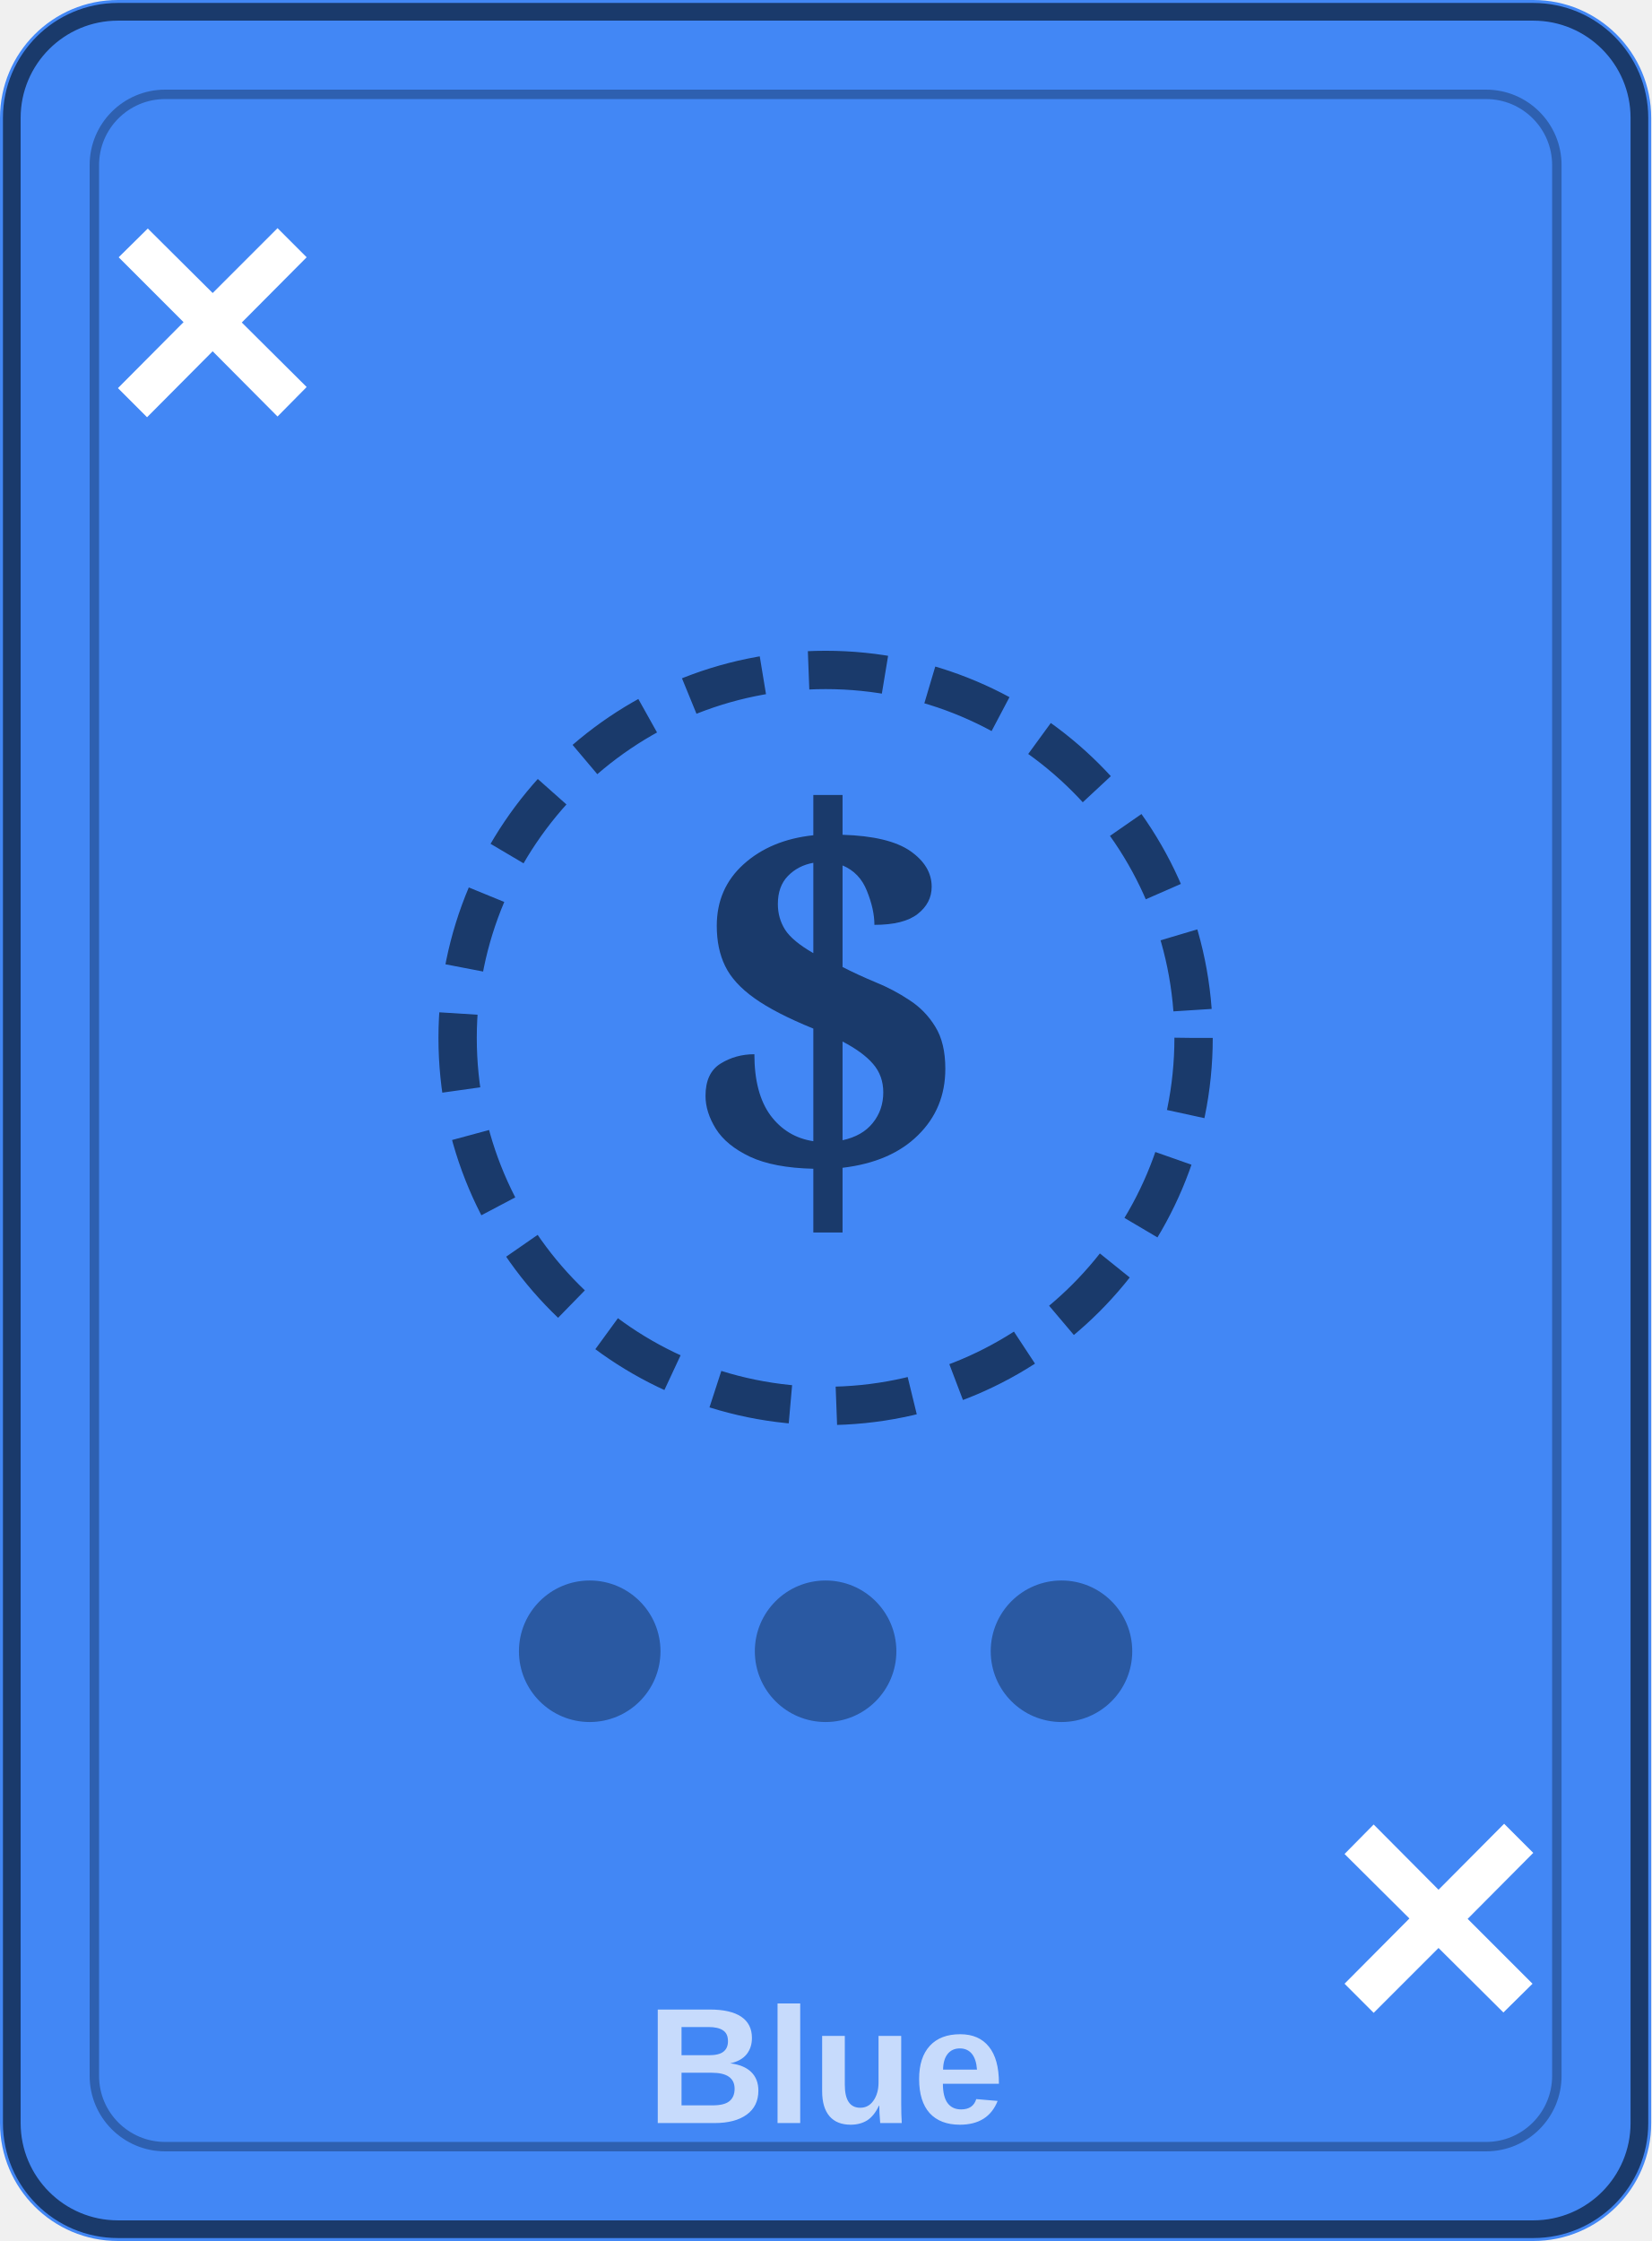
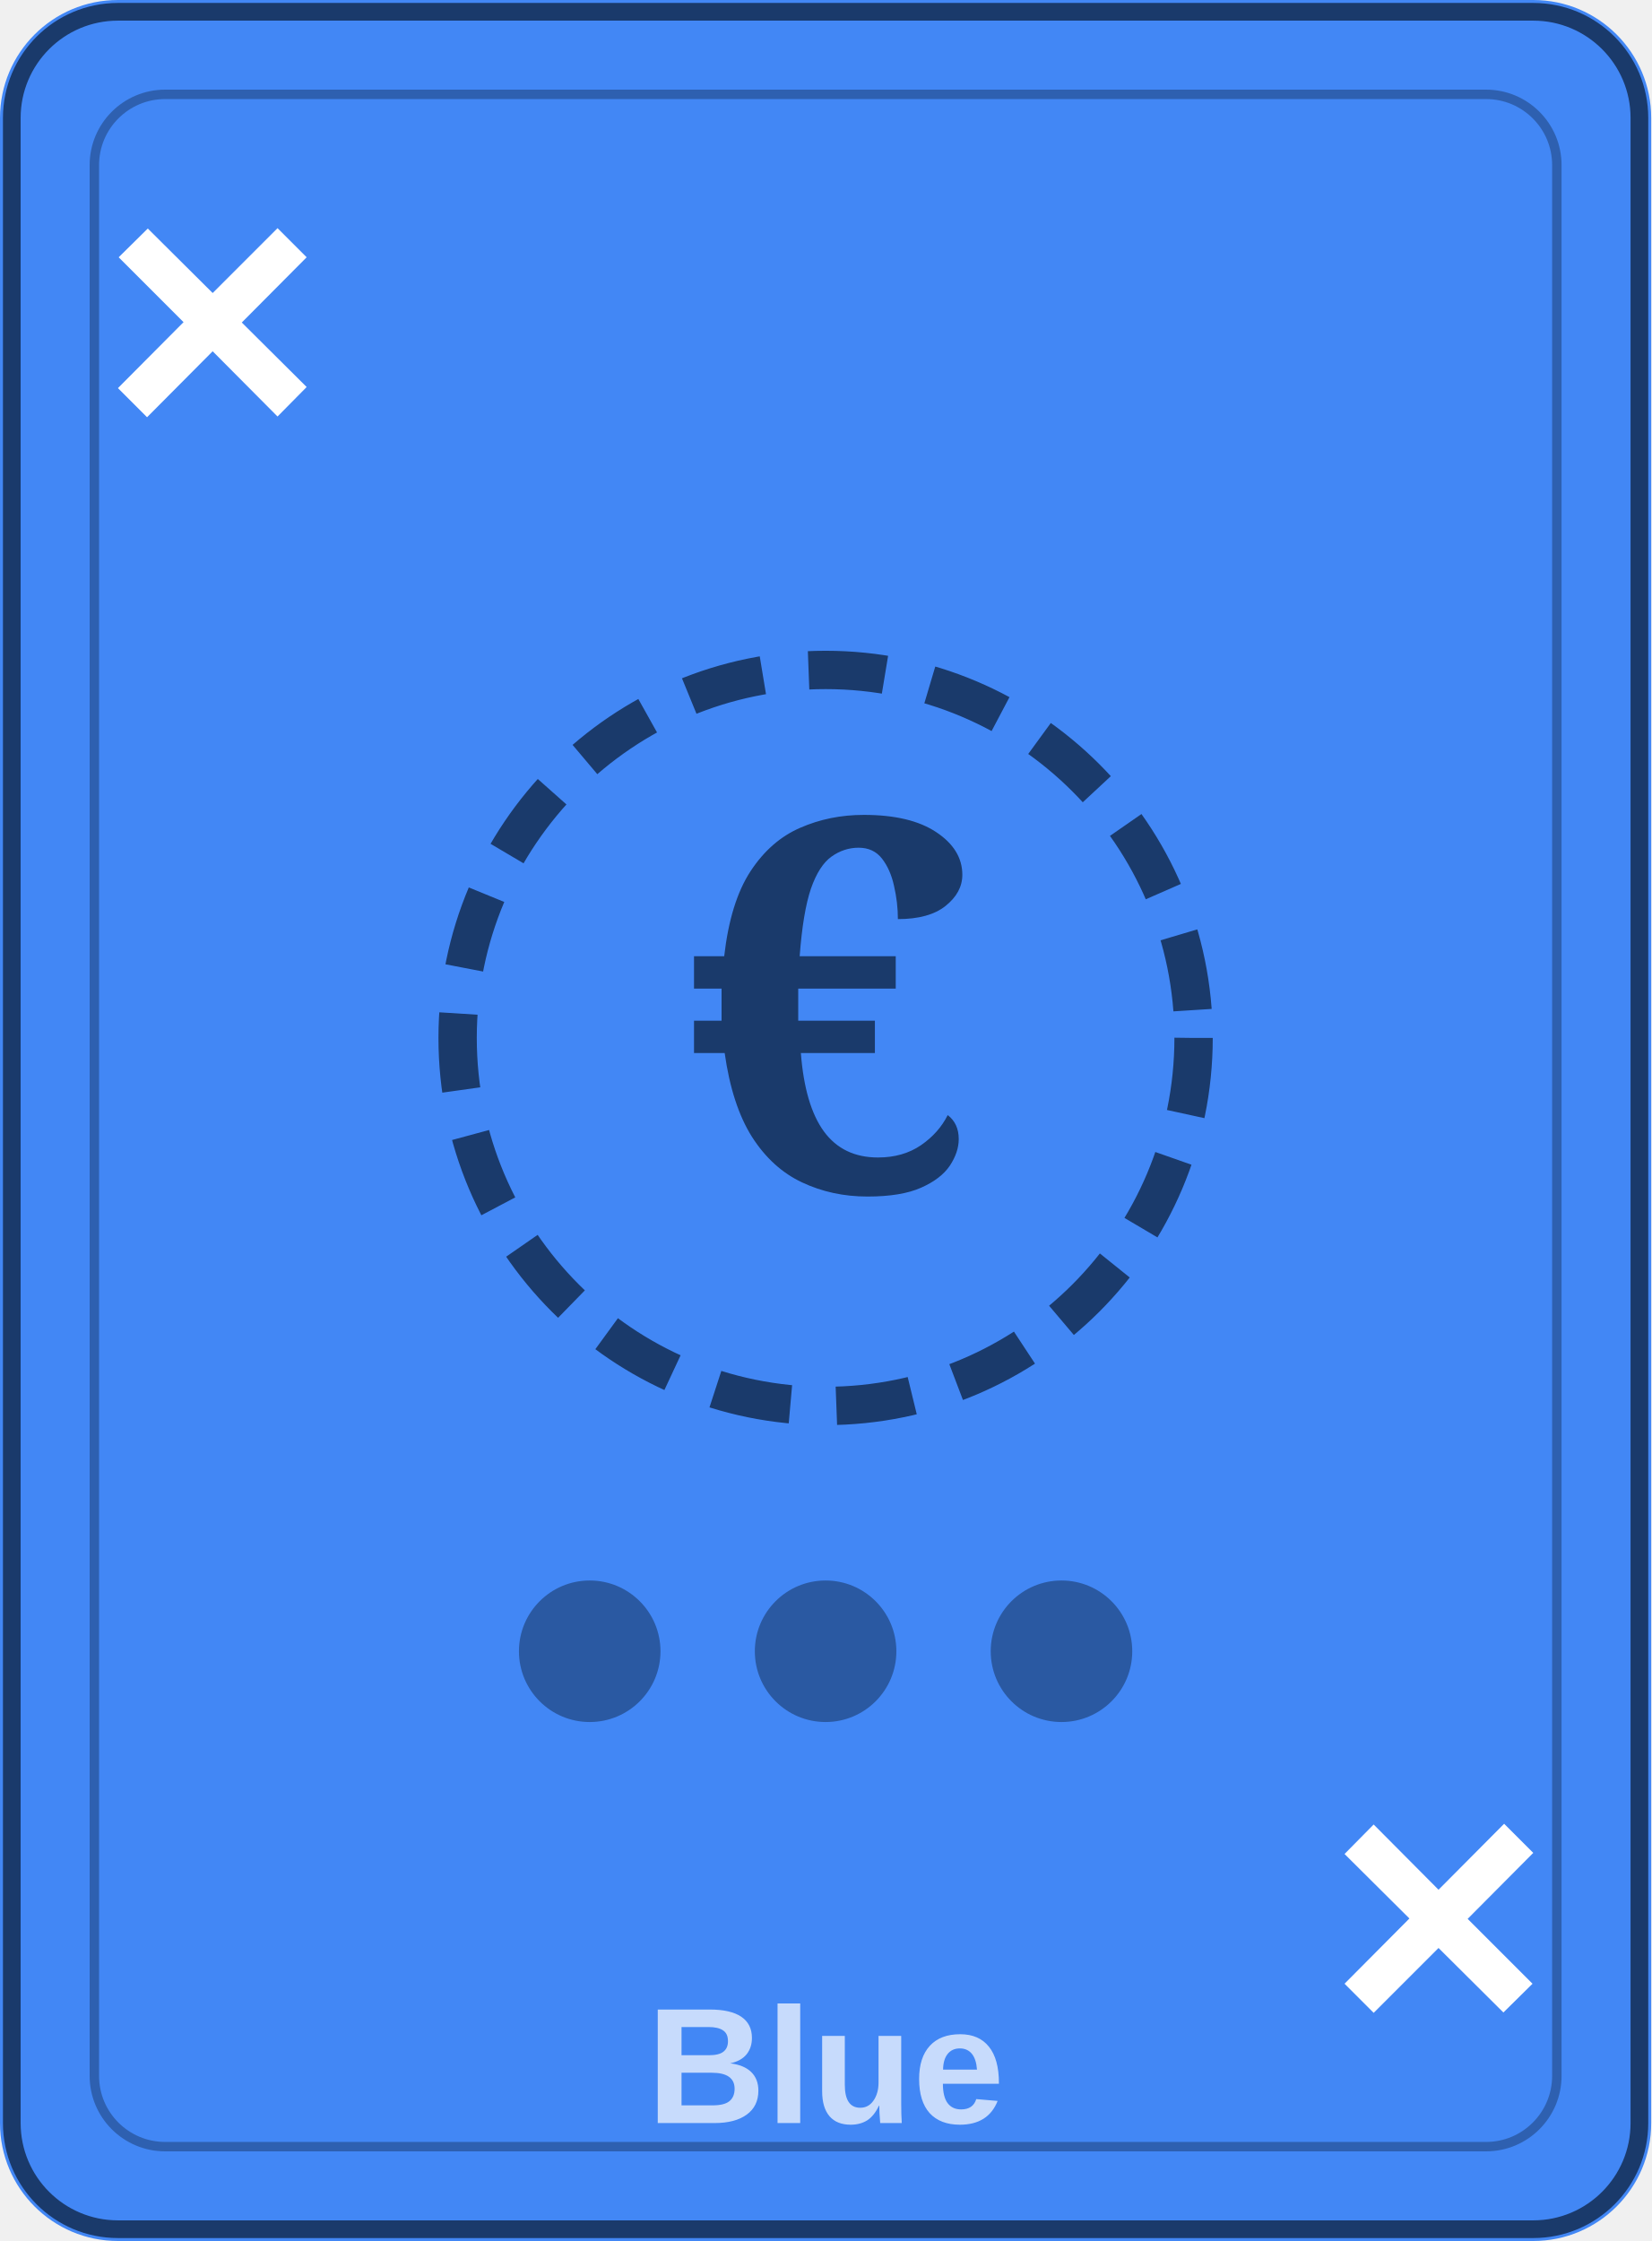
<svg xmlns="http://www.w3.org/2000/svg" width="140" height="190" viewBox="0 0 140 190">
  <rect width="140" height="190" rx="10" ry="10" fill="#4287f5" />
  <rect x="1" y="1" width="138" height="188" rx="9" ry="9" fill="none" stroke="#1a3a6b" stroke-width="1.5" />
  <rect x="8" y="8" width="124" height="174" rx="6" ry="6" fill="none" stroke="#1a3a6b" stroke-width="0.8" opacity="0.5" />
  <text x="18" y="38" font-family="Arial, sans-serif" font-size="32" font-weight="bold" text-anchor="middle" fill="#ffffff">×</text>
  <text x="122" y="172" font-family="Arial, sans-serif" font-size="32" font-weight="bold" text-anchor="middle" fill="#ffffff" transform="rotate(180,122,162)">×</text>
  <g transform="translate(70,88) scale(1.3)">
    <circle cx="0" cy="0" r="24" fill="none" stroke="#1a3a6b" stroke-width="2.5" stroke-dasharray="5,3" />
-     <text x="0" y="10" font-family="serif" font-size="34" font-weight="bold" text-anchor="middle" fill="#1a3a6b">$</text>
+     <text x="0" y="10" font-family="serif" font-size="34" font-weight="bold" text-anchor="middle" fill="#1a3a6b">€</text>
  </g>
  <circle cx="50" cy="140" r="6" fill="#1a3a6b" opacity="0.6" />
  <circle cx="70" cy="140" r="6" fill="#1a3a6b" opacity="0.6" />
  <circle cx="90" cy="140" r="6" fill="#1a3a6b" opacity="0.6" />
  <text x="70" y="180" font-family="Arial, sans-serif" font-size="14" font-weight="bold" text-anchor="middle" fill="#ffffff" opacity="0.7">Blue</text>
</svg>
